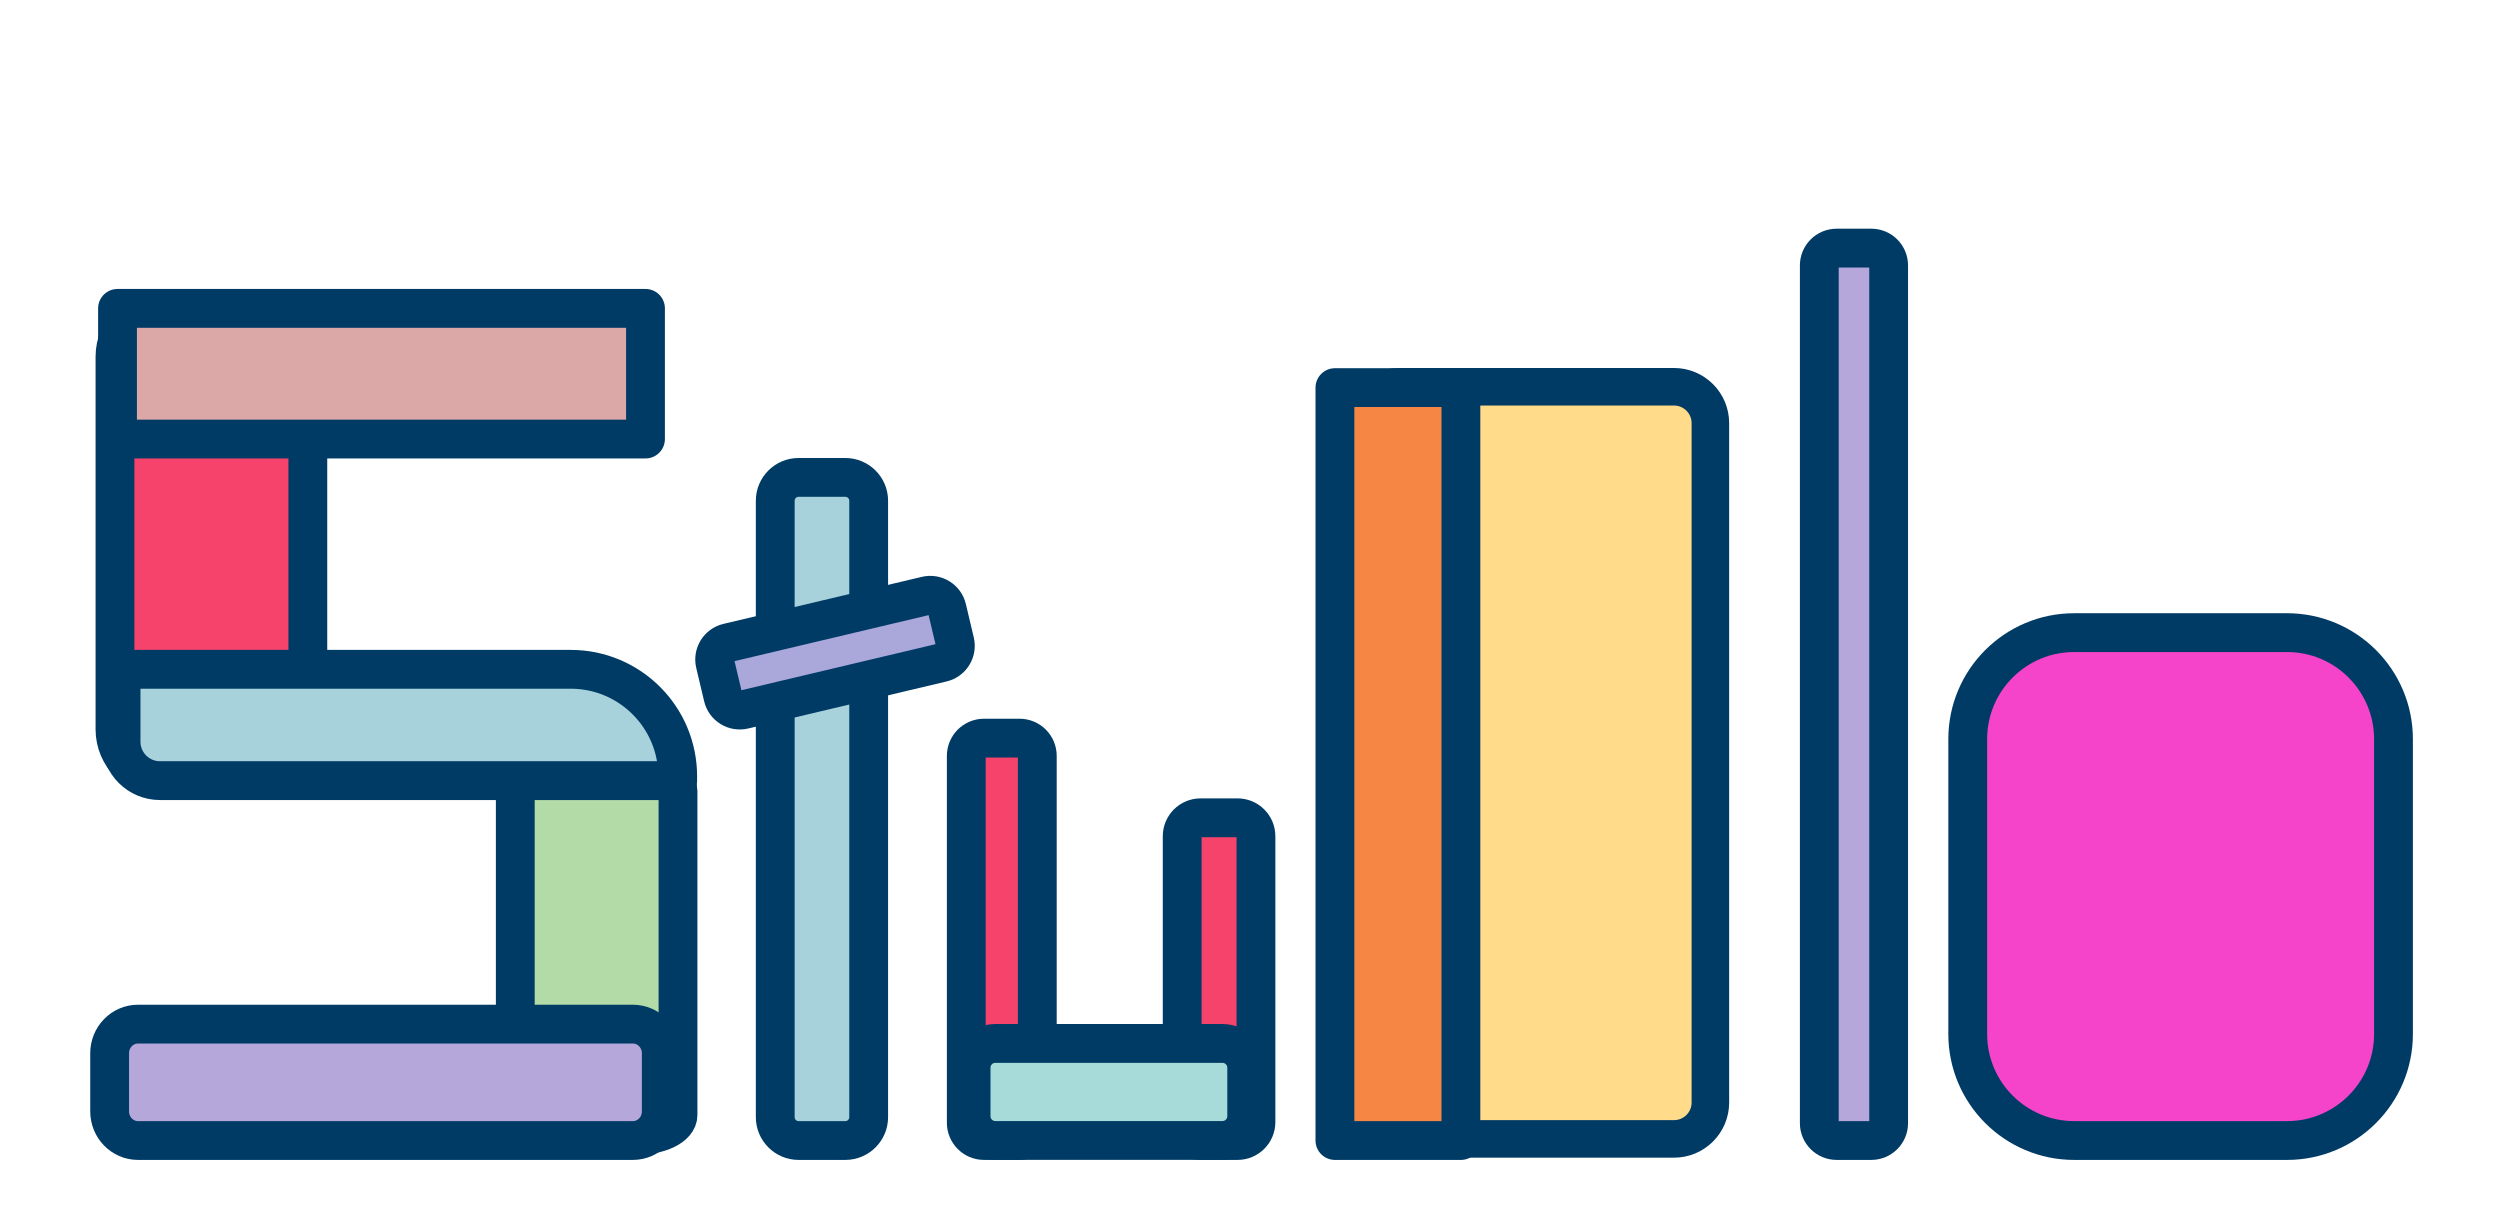
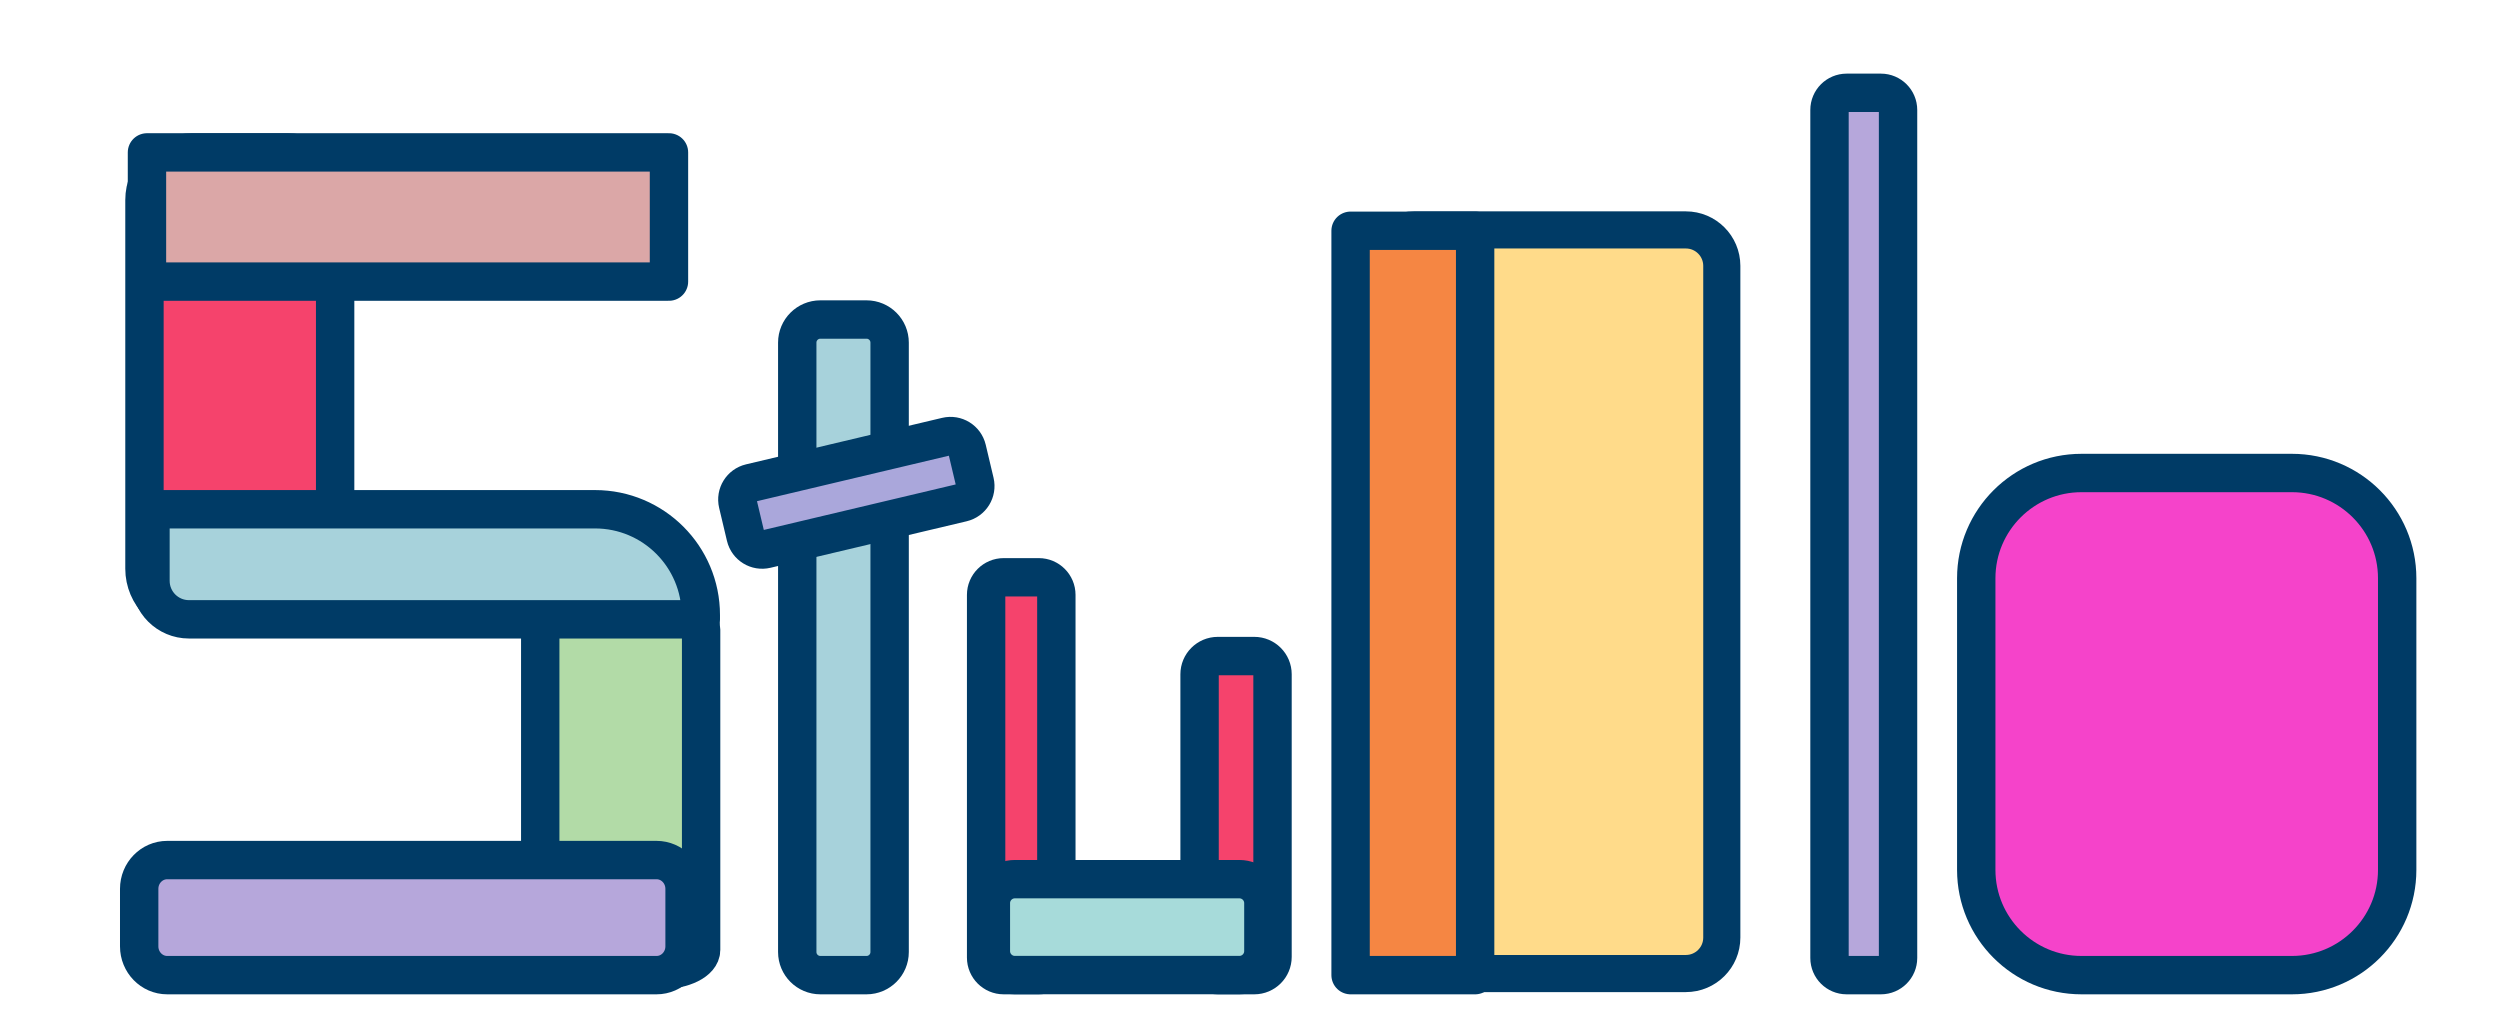
- <svg xmlns="http://www.w3.org/2000/svg" width="100%" height="100%" viewBox="0 0 2271 1110" version="1.1" xml:space="preserve" style="fill-rule:evenodd;clip-rule:evenodd;stroke-linecap:round;stroke-linejoin:round;stroke-miterlimit:1.5;">
+ <svg xmlns="http://www.w3.org/2000/svg" width="100%" height="100%" viewBox="0 0 2297 950" version="1.1" xml:space="preserve" style="fill-rule:evenodd;clip-rule:evenodd;stroke-linecap:round;stroke-linejoin:round;stroke-miterlimit:1.5;">
  <g>
    <g>
-       <path d="M1553.71,384.367c-0,-18.227 -14.798,-33.025 -33.025,-33.025l-249.924,0c-18.227,0 -33.025,14.798 -33.025,33.025l0,617.187c0,18.227 14.798,33.024 33.025,33.024l249.924,0c18.227,0 33.025,-14.797 33.025,-33.024l-0,-617.187Z" style="fill:#ffdb8a;stroke:#003b66;stroke-width:34.11px;" />
-       <rect x="1212.64" y="352.119" width="114.439" height="683.926" style="fill:#f58643;stroke:#003b66;stroke-width:35.26px;" />
+       <path d="M1581.99,244.276c-0,-18.227 -14.798,-33.025 -33.025,-33.025l-249.924,0c-18.227,0 -33.025,14.798 -33.025,33.025l0,617.187c0,18.226 14.798,33.024 33.025,33.024l249.924,0c18.227,0 33.025,-14.798 33.025,-33.024l-0,-617.187Z" style="fill:#ffdb8a;stroke:#003b66;stroke-width:34.11px;" />
+       <rect x="1240.92" y="212.028" width="114.439" height="683.926" style="fill:#f58643;stroke:#003b66;stroke-width:35.26px;" />
    </g>
    <g>
-       <path d="M2174.24,671.373c-0,-53.363 -43.324,-96.688 -96.688,-96.688l-193.375,0c-53.363,0 -96.688,43.325 -96.688,96.688l0,267.985c0,53.363 43.325,96.687 96.688,96.687l193.375,0c53.364,0 96.688,-43.324 96.688,-96.687l-0,-267.985Z" style="fill:#f543ca;stroke:#003b66;stroke-width:35.26px;" />
+       <path d="M2202.53,531.282c-0,-53.363 -43.324,-96.688 -96.688,-96.688l-193.375,0c-53.363,0 -96.688,43.325 -96.688,96.688l0,267.984c0,53.364 43.325,96.688 96.688,96.688l193.375,0c53.364,0 96.688,-43.324 96.688,-96.688l-0,-267.984Z" style="fill:#f543ca;stroke:#003b66;stroke-width:35.26px;" />
    </g>
    <g>
-       <path d="M942.285,686.648c0,-8.902 -7.227,-16.13 -16.129,-16.13l-32.258,0c-8.902,0 -16.13,7.228 -16.13,16.13l0,333.268c0,8.902 7.228,16.129 16.13,16.129l32.258,0c8.902,0 16.129,-7.227 16.129,-16.129l0,-333.268Z" style="fill:#f5436c;stroke:#003b66;stroke-width:35.26px;" />
-       <path d="M1140.91,759.622c-0,-9.247 -7.508,-16.754 -16.755,-16.754l-33.508,-0c-9.247,-0 -16.755,7.507 -16.755,16.754l0,259.669c0,9.247 7.508,16.754 16.755,16.754l33.508,0c9.247,0 16.755,-7.507 16.755,-16.754l-0,-259.669Z" style="fill:#f5436c;stroke:#003b66;stroke-width:35.26px;" />
-       <path d="M1132.51,1013.96c0,12.16 -9.873,22.033 -22.033,22.033l-206.306,-0c-12.161,-0 -22.033,-9.873 -22.033,-22.033l-0,-44.067c-0,-12.16 9.872,-22.033 22.033,-22.033l206.306,0c12.16,0 22.033,9.873 22.033,22.033l0,44.067Z" style="fill:#a7dbda;stroke:#003b66;stroke-width:35.26px;" />
+       <path d="M970.57,546.556c0,-8.902 -7.227,-16.129 -16.129,-16.129l-32.258,0c-8.902,0 -16.13,7.227 -16.13,16.129l0,333.269c0,8.902 7.228,16.129 16.13,16.129l32.258,0c8.902,0 16.129,-7.227 16.129,-16.129l0,-333.269Z" style="fill:#f5436c;stroke:#003b66;stroke-width:35.26px;" />
+       <path d="M1169.19,619.531c-0,-9.247 -7.508,-16.754 -16.755,-16.754l-33.508,-0c-9.247,-0 -16.755,7.507 -16.755,16.754l0,259.669c0,9.247 7.508,16.754 16.755,16.754l33.508,0c9.247,0 16.755,-7.507 16.755,-16.754l-0,-259.669Z" style="fill:#f5436c;stroke:#003b66;stroke-width:35.26px;" />
+       <path d="M1160.79,873.873c0,12.16 -9.873,22.033 -22.033,22.033l-206.306,-0c-12.161,-0 -22.033,-9.873 -22.033,-22.033l-0,-44.067c-0,-12.16 9.872,-22.033 22.033,-22.033l206.306,-0c12.16,-0 22.033,9.873 22.033,22.033l0,44.067Z" style="fill:#a7dbda;stroke:#003b66;stroke-width:35.26px;" />
    </g>
    <g>
-       <path d="M279.643,323.951c0,-24.173 -19.625,-43.798 -43.799,-43.798l-87.597,-0c-24.173,-0 -43.799,19.625 -43.799,43.798l0,338.593c0,24.174 19.626,43.799 43.799,43.799l87.597,0c24.174,0 43.799,-19.625 43.799,-43.799l0,-338.593Z" style="fill:#f5436c;stroke:#003b66;stroke-width:35.26px;" />
-       <path d="M615.9,718.607c-0,-10.178 -16.559,-18.442 -36.954,-18.442l-73.909,-0c-20.395,-0 -36.954,8.264 -36.954,18.442l-0,294.293c-0,10.179 16.559,18.443 36.954,18.443l73.909,-0c20.395,-0 36.954,-8.264 36.954,-18.443l-0,-294.293Z" style="fill:#b2dba7;stroke:#003b66;stroke-width:35.26px;" />
-       <path d="M109.97,607.998l-0,65.786c-0,19.52 15.824,35.345 35.345,35.345c114.872,0 470.299,0 470.299,0l0,-3.937c-0,-53.679 -43.515,-97.194 -97.194,-97.194c-146.879,0 -408.45,0 -408.45,0Z" style="fill:#a7d2db;stroke:#003b66;stroke-width:35.26px;" />
-       <path d="M586.365,398.825l0,-118.704l-479.614,0l-0,118.704l479.614,-0Z" style="fill:#dba7a7;stroke:#003b66;stroke-width:35.26px;" />
-       <path d="M125.336,930.317c-14.205,0 -25.738,11.844 -25.738,26.432l0,52.864c0,14.588 11.533,26.432 25.738,26.432l449.627,0c14.206,0 25.739,-11.844 25.739,-26.432l-0,-52.864c-0,-14.588 -11.533,-26.432 -25.739,-26.432l-449.627,0Z" style="fill:#b6a7db;stroke:#003b66;stroke-width:35.26px;" />
+       <path d="M307.928,183.86c0,-24.173 -19.625,-43.799 -43.799,-43.799l-87.597,0c-24.173,0 -43.799,19.626 -43.799,43.799l0,338.593c0,24.173 19.626,43.799 43.799,43.799l87.597,-0c24.174,-0 43.799,-19.626 43.799,-43.799l0,-338.593Z" style="fill:#f5436c;stroke:#003b66;stroke-width:35.26px;" />
+       <path d="M644.185,578.516c-0,-10.179 -16.559,-18.442 -36.954,-18.442l-73.909,-0c-20.395,-0 -36.954,8.263 -36.954,18.442l-0,294.293c-0,10.179 16.559,18.442 36.954,18.442l73.909,0c20.395,0 36.954,-8.263 36.954,-18.442l-0,-294.293Z" style="fill:#b2dba7;stroke:#003b66;stroke-width:35.26px;" />
+       <path d="M138.255,467.907l-0,65.785c-0,19.521 15.824,35.346 35.345,35.346c114.872,-0 470.299,-0 470.299,-0l0,-3.937c-0,-53.679 -43.515,-97.194 -97.194,-97.194c-146.879,-0 -408.45,-0 -408.45,-0Z" style="fill:#a7d2db;stroke:#003b66;stroke-width:35.26px;" />
+       <path d="M614.65,258.734l0,-118.704l-479.614,-0l-0,118.704l479.614,-0Z" style="fill:#dba7a7;stroke:#003b66;stroke-width:35.26px;" />
+       <path d="M153.621,790.226c-14.205,0 -25.738,11.844 -25.738,26.432l0,52.864c0,14.588 11.533,26.432 25.738,26.432l449.627,0c14.206,0 25.739,-11.844 25.739,-26.432l-0,-52.864c-0,-14.588 -11.533,-26.432 -25.739,-26.432l-449.627,0Z" style="fill:#b6a7db;stroke:#003b66;stroke-width:35.26px;" />
    </g>
    <g>
-       <path d="M789.105,454.886c0,-11.711 -9.508,-21.219 -21.219,-21.219l-42.44,-0c-11.711,-0 -21.219,9.508 -21.219,21.219l-0,559.94c-0,11.711 9.508,21.219 21.219,21.219l42.44,0c11.711,0 21.219,-9.508 21.219,-21.219l0,-559.94Z" style="fill:#a7d2db;stroke:#003b66;stroke-width:35.26px;" />
-       <path d="M860.229,552.745c-1.986,-8.376 -10.398,-13.564 -18.775,-11.578l-180.258,42.737c-8.376,1.986 -13.564,10.399 -11.578,18.775l7.196,30.353c1.986,8.376 10.399,13.564 18.775,11.579l180.258,-42.738c8.376,-1.986 13.565,-10.398 11.579,-18.774l-7.197,-30.354Z" style="fill:#aaa7db;stroke:#003b66;stroke-width:35.26px;" />
+       <path d="M817.39,314.795c0,-11.711 -9.508,-21.219 -21.219,-21.219l-42.44,-0c-11.711,-0 -21.219,9.508 -21.219,21.219l-0,559.939c-0,11.712 9.508,21.22 21.219,21.22l42.44,0c11.711,0 21.219,-9.508 21.219,-21.22l0,-559.939Z" style="fill:#a7d2db;stroke:#003b66;stroke-width:35.26px;" />
+       <path d="M888.514,412.654c-1.986,-8.376 -10.398,-13.564 -18.775,-11.578l-180.258,42.737c-8.376,1.986 -13.564,10.398 -11.578,18.775l7.196,30.353c1.986,8.376 10.399,13.564 18.775,11.578l180.258,-42.737c8.376,-1.986 13.565,-10.398 11.579,-18.775l-7.197,-30.353Z" style="fill:#aaa7db;stroke:#003b66;stroke-width:35.26px;" />
    </g>
    <g>
-       <path d="M1715.64,241.119c0,-8.691 -7.056,-15.746 -15.747,-15.746l-31.493,-0c-8.691,-0 -15.747,7.055 -15.747,15.746l0,779.18c0,8.69 7.056,15.746 15.747,15.746l31.493,0c8.691,0 15.747,-7.056 15.747,-15.746l0,-779.18Z" style="fill:#b6a7db;stroke:#003b66;stroke-width:35.26px;" />
+       <path d="M1743.93,101.028c0,-8.691 -7.056,-15.747 -15.747,-15.747l-31.493,0c-8.691,0 -15.747,7.056 -15.747,15.747l0,779.179c0,8.691 7.056,15.747 15.747,15.747l31.493,0c8.691,0 15.747,-7.056 15.747,-15.747l0,-779.179Z" style="fill:#b6a7db;stroke:#003b66;stroke-width:35.26px;" />
    </g>
  </g>
-   <rect id="Artboard1" x="-0" y="0" width="2270.1" height="1109.19" style="fill:none;" />
+   <rect id="Artboard1" x="0" y="0" width="2296.24" height="949.627" style="fill:none;" />
</svg>
